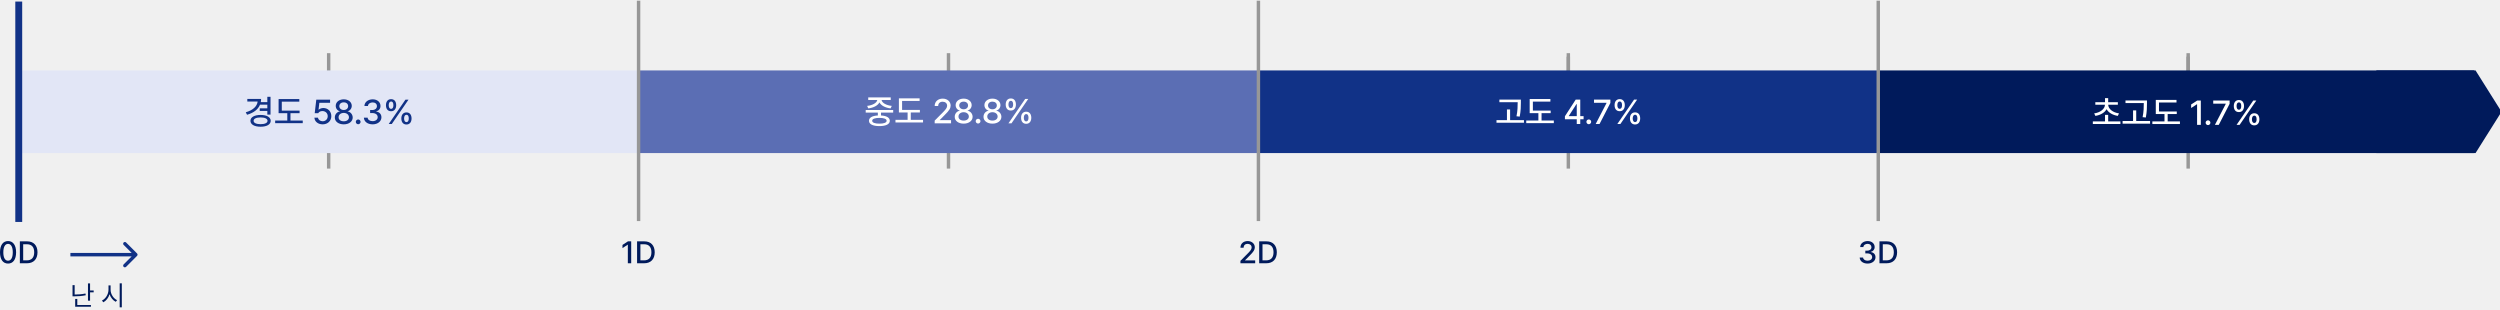
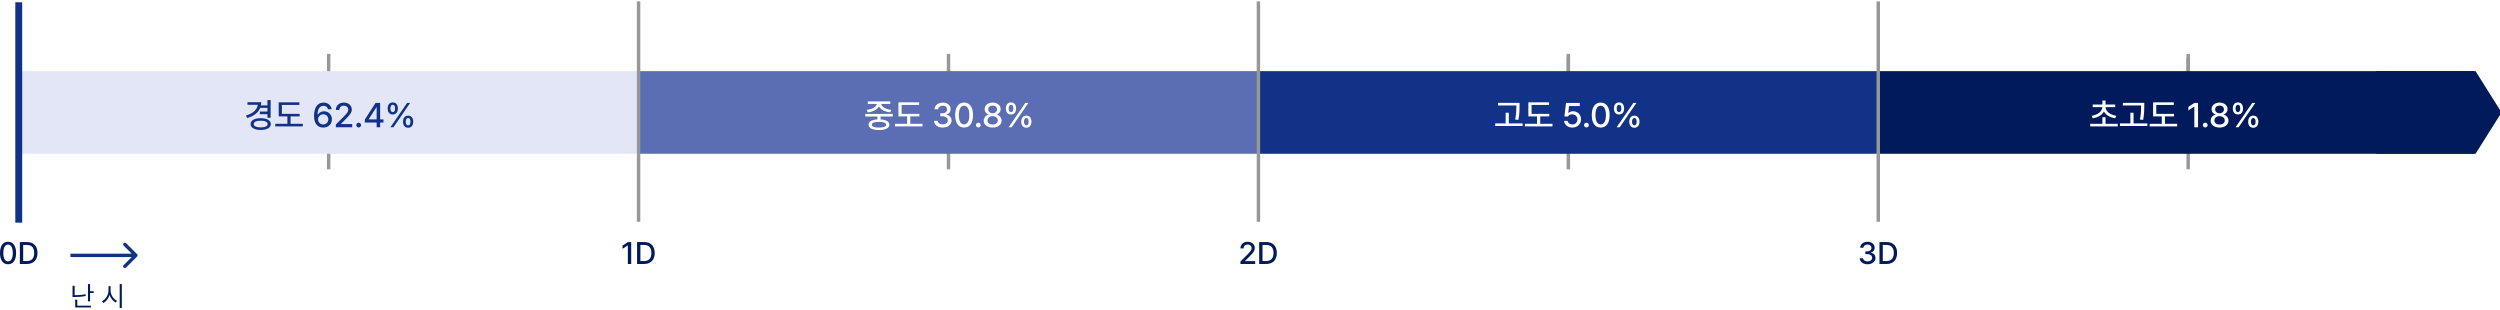
- <svg xmlns="http://www.w3.org/2000/svg" width="727px" height="90px" viewBox="0 0 727 90" version="1.1">
-   <g id="astigmatism" stroke="none" stroke-width="1" fill="none" fill-rule="evenodd">
-     <g id="Group" transform="translate(0, -0)">
-       <g id="AGE_60_69" transform="translate(0, 0.201449)">
-         <path d="M21.709,82.708 L21.091,82.708 L21.091,85.971 L21.646,85.971 C22.699,85.971 23.755,85.904 24.932,85.658 L24.862,85.149 C23.727,85.384 22.703,85.447 21.709,85.447 L21.709,82.708 Z M21.865,89.006 L26.442,89.006 L26.442,88.49 L22.476,88.49 L22.476,86.737 L21.865,86.737 L21.865,89.006 Z M25.582,87.23 L26.192,87.23 L26.192,84.805 L27.24,84.805 L27.24,84.273 L26.192,84.273 L26.192,82.208 L25.582,82.208 L25.582,87.23 Z" id="Shape" fill="#001A5B" fill-rule="nonzero" />
-         <path d="M32.161,84.07 L32.161,82.802 L31.551,82.802 L31.551,84.07 C31.543,85.388 30.686,86.718 29.65,87.191 L30.041,87.707 C30.854,87.297 31.539,86.417 31.86,85.368 C32.192,86.358 32.877,87.183 33.671,87.567 L34.046,87.082 C33.021,86.616 32.157,85.341 32.161,84.07 Z M34.805,89.17 L35.423,89.17 L35.423,82.2 L34.805,82.2 L34.805,89.17 Z" id="Shape" fill="#001A5B" fill-rule="nonzero" />
-         <path d="M2.341,76.445 C3.815,76.445 4.678,75.257 4.682,73.171 C4.678,71.098 3.802,69.897 2.341,69.897 C0.876,69.897 -1.73433206e-14,71.098 -1.73433206e-14,73.171 C-1.73433206e-14,75.257 0.867,76.445 2.341,76.445 Z M0.968,73.171 C0.968,71.587 1.483,70.72 2.341,70.715 C3.195,70.72 3.714,71.587 3.714,73.171 C3.714,74.759 3.199,75.609 2.341,75.609 C1.479,75.609 0.964,74.759 0.968,73.171 Z" id="Shape" fill="#001A5B" fill-rule="nonzero" />
-         <path d="M7.842,76.357 C9.782,76.357 10.9,75.151 10.905,73.162 C10.9,71.177 9.782,69.985 7.903,69.985 L5.774,69.985 L5.774,76.357 L7.842,76.357 Z M6.742,75.512 L6.742,70.83 L7.842,70.83 C9.232,70.83 9.945,71.662 9.945,73.162 C9.945,74.667 9.232,75.508 7.789,75.512 L6.742,75.512 Z" id="Shape" fill="#001A5B" fill-rule="nonzero" />
-         <polygon id="Path" fill="#001A5B" fill-rule="nonzero" points="183.552 69.985 182.602 69.985 181.018 71.023 181.018 71.947 182.541 70.953 182.576 70.953 182.576 76.357 183.552 76.357" />
-         <path d="M187.328,76.357 C189.269,76.357 190.387,75.151 190.392,73.162 C190.387,71.177 189.269,69.985 187.39,69.985 L185.26,69.985 L185.26,76.357 L187.328,76.357 Z M186.228,75.512 L186.228,70.83 L187.328,70.83 C188.719,70.83 189.432,71.662 189.432,73.162 C189.432,74.667 188.719,75.508 187.275,75.512 L186.228,75.512 Z" id="Shape" fill="#001A5B" fill-rule="nonzero" />
-         <path d="M360.72,76.357 L365.007,76.357 L365.007,75.53 L362.067,75.53 L362.067,75.477 L363.36,74.165 C364.557,72.99 364.891,72.423 364.9,71.71 C364.891,70.676 364.042,69.897 362.815,69.897 C361.6,69.897 360.712,70.667 360.72,71.833 L361.635,71.833 C361.64,71.155 362.089,70.707 362.798,70.707 C363.466,70.707 363.976,71.107 363.976,71.736 C363.976,72.295 363.629,72.7 362.929,73.426 L360.72,75.653 L360.72,76.357 Z" id="Path" fill="#001A5B" fill-rule="nonzero" />
-         <path d="M368.236,76.357 C370.177,76.357 371.294,75.151 371.299,73.162 C371.294,71.177 370.177,69.985 368.298,69.985 L366.168,69.985 L366.168,76.357 L368.236,76.357 Z M367.137,75.512 L367.137,70.83 L368.236,70.83 C369.627,70.83 370.34,71.662 370.34,73.162 C370.34,74.667 369.627,75.508 368.183,75.512 L367.137,75.512 Z" id="Shape" fill="#001A5B" fill-rule="nonzero" />
-         <path d="M543.097,76.445 C544.418,76.445 545.4,75.666 545.395,74.605 C545.4,73.8 544.893,73.215 544.022,73.092 L544.022,73.048 C544.709,72.876 545.157,72.357 545.148,71.631 C545.157,70.689 544.369,69.897 543.115,69.897 C541.927,69.897 540.967,70.601 540.941,71.639 L541.875,71.639 C541.897,71.063 542.469,70.707 543.106,70.707 C543.779,70.707 544.215,71.103 544.215,71.684 C544.215,72.295 543.709,72.7 542.983,72.696 L542.437,72.696 L542.437,73.488 L542.983,73.488 C543.895,73.492 544.418,73.941 544.418,74.57 C544.418,75.191 543.859,75.609 543.088,75.609 C542.376,75.609 541.822,75.252 541.787,74.693 L540.8,74.693 C540.84,75.736 541.778,76.445 543.097,76.445 Z" id="Path" fill="#001A5B" fill-rule="nonzero" />
-         <path d="M548.616,76.357 C550.557,76.357 551.674,75.151 551.679,73.162 C551.674,71.177 550.557,69.985 548.678,69.985 L546.548,69.985 L546.548,76.357 L548.616,76.357 Z M547.515,75.512 L547.515,70.83 L548.616,70.83 C550.007,70.83 550.72,71.662 550.72,73.162 C550.72,74.667 550.007,75.508 548.563,75.512 L547.515,75.512 Z" id="Shape" fill="#001A5B" fill-rule="nonzero" />
-         <polygon id="Path" fill="#979797" points="95.076 48.826 95.076 15.263 96.077 15.263 96.077 48.826" />
-         <polygon id="Path" fill="#979797" points="275.323 48.826 275.323 15.263 276.325 15.263 276.325 48.826" />
-         <polygon id="Path" fill="#979797" points="455.571 48.826 455.571 15.263 456.572 15.263 456.572 48.826" />
-         <polygon id="Path" fill="#979797" points="635.819 48.826 635.819 15.263 636.82 15.263 636.82 48.826" />
-         <polygon id="Path" fill="#979797" points="456.572 37.303 456.572 16.274 455.571 16.274 455.571 37.303" />
-         <polygon id="Path" fill="#979797" points="636.82 37.303 636.82 16.274 635.819 16.274 635.819 37.303" />
-         <rect id="Rectangle" fill="#001A5B" fill-rule="nonzero" x="546.196" y="20.28" width="173.238" height="24.033" />
-         <path d="M616.615,35.103 L613.057,35.103 L613.057,33.196 L612.137,33.196 L612.137,35.103 L608.596,35.103 L608.596,35.866 L616.615,35.866 L616.615,35.103 Z M608.988,32.776 L609.34,33.499 C610.806,33.269 612.024,32.575 612.592,31.553 C613.164,32.575 614.386,33.269 615.853,33.499 L616.205,32.776 C614.405,32.511 613.11,31.494 613.066,30.262 L615.872,30.262 L615.872,29.509 L613.057,29.509 L613.057,28.336 L612.137,28.336 L612.137,29.509 L609.32,29.509 L609.32,30.262 L612.127,30.262 C612.083,31.494 610.787,32.511 608.988,32.776 Z" id="Shape" fill="#FFFFFF" fill-rule="nonzero" />
-         <path d="M624.341,29.02 L618.092,29.02 L618.092,29.773 L623.412,29.773 L623.412,29.881 C623.407,30.932 623.407,32.174 623.07,33.871 L624.009,33.969 C624.336,32.174 624.336,30.962 624.341,29.881 L624.341,29.02 Z M617.251,35.758 L625.241,35.758 L625.241,34.986 L621.212,34.986 L621.212,31.895 L620.293,31.895 L620.293,34.986 L617.251,34.986 L617.251,35.758 Z" id="Shape" fill="#FFFFFF" fill-rule="nonzero" />
-         <polygon id="Path" fill="#FFFFFF" fill-rule="nonzero" points="633.005 32.218 627.832 32.218 627.832 29.607 632.927 29.607 632.927 28.854 626.904 28.854 626.904 32.961 629.436 32.961 629.436 35.103 625.906 35.103 625.906 35.866 633.924 35.866 633.924 35.103 630.355 35.103 630.355 32.961 633.005 32.961" />
-         <polygon id="Path" fill="#FFFFFF" fill-rule="nonzero" points="639.998 29.03 638.941 29.03 637.181 30.184 637.181 31.211 638.873 30.106 638.912 30.106 638.912 36.11 639.998 36.11" />
-         <path d="M642.09,36.179 C642.467,36.174 642.779,35.866 642.784,35.484 C642.779,35.103 642.467,34.79 642.09,34.79 C641.709,34.79 641.391,35.103 641.396,35.484 C641.391,35.866 641.709,36.174 642.09,36.179 Z" id="Path" fill="#FFFFFF" fill-rule="nonzero" />
-         <polygon id="Path" fill="#FFFFFF" fill-rule="nonzero" points="644.095 36.11 645.22 36.11 648.368 29.989 648.368 29.03 643.606 29.03 643.606 29.949 647.254 29.949 647.254 30.008" />
-         <path d="M651.077,32.394 C652.03,32.404 652.559,31.69 652.564,30.634 C652.559,29.597 652.05,28.879 651.077,28.883 C650.134,28.879 649.581,29.597 649.591,30.634 C649.581,31.685 650.11,32.404 651.077,32.394 Z M650.393,36.11 L651.282,36.11 L656.143,29.03 L655.253,29.03 L650.393,36.11 Z M650.393,30.634 C650.398,30.003 650.622,29.578 651.077,29.568 C651.551,29.563 651.752,29.998 651.752,30.634 C651.752,31.284 651.536,31.705 651.077,31.71 C650.622,31.705 650.398,31.284 650.393,30.634 Z M654.06,34.497 C654.055,35.538 654.583,36.257 655.546,36.257 C656.499,36.257 657.028,35.543 657.033,34.497 C657.028,33.45 656.514,32.731 655.546,32.736 C654.603,32.731 654.055,33.45 654.06,34.497 Z M654.862,34.497 C654.866,33.856 655.096,33.431 655.546,33.421 C656.021,33.421 656.221,33.851 656.221,34.497 C656.221,35.137 656.006,35.563 655.546,35.563 C655.091,35.563 654.866,35.137 654.862,34.497 Z" id="Shape" fill="#FFFFFF" fill-rule="nonzero" />
-         <rect id="Rectangle" fill="#113287" fill-rule="nonzero" x="365.948" y="20.28" width="180.248" height="24.033" />
-         <path d="M442.269,28.761 L436.02,28.761 L436.02,29.514 L441.34,29.514 L441.34,29.622 C441.335,30.673 441.335,31.915 440.997,33.612 L441.936,33.709 C442.264,31.915 442.264,30.702 442.269,29.622 L442.269,28.761 Z M435.179,35.499 L443.168,35.499 L443.168,34.726 L439.139,34.726 L439.139,31.636 L438.22,31.636 L438.22,34.726 L435.179,34.726 L435.179,35.499 Z" id="Shape" fill="#FFFFFF" fill-rule="nonzero" />
-         <polygon id="Path" fill="#FFFFFF" fill-rule="nonzero" points="450.933 31.959 445.76 31.959 445.76 29.348 450.855 29.348 450.855 28.595 444.83 28.595 444.83 32.702 447.364 32.702 447.364 34.844 443.833 34.844 443.833 35.607 451.852 35.607 451.852 34.844 448.283 34.844 448.283 32.702 450.933 32.702" />
-         <path d="M455.079,34.472 L458.521,34.472 L458.521,35.851 L459.539,35.851 L459.539,34.472 L460.507,34.472 L460.507,33.563 L459.539,33.563 L459.539,28.771 L458.209,28.771 L455.079,33.602 L455.079,34.472 Z M456.214,33.563 L456.214,33.504 L458.443,30.052 L458.521,30.052 L458.521,33.563 L456.214,33.563 Z" id="Shape" fill="#FFFFFF" fill-rule="nonzero" />
-         <path d="M462.022,35.919 C462.398,35.915 462.712,35.607 462.717,35.225 C462.712,34.844 462.398,34.531 462.022,34.531 C461.641,34.531 461.323,34.844 461.328,35.225 C461.323,35.607 461.641,35.915 462.022,35.919 Z" id="Path" fill="#FFFFFF" fill-rule="nonzero" />
-         <polygon id="Path" fill="#FFFFFF" fill-rule="nonzero" points="464.027 35.851 465.151 35.851 468.301 29.729 468.301 28.771 463.538 28.771 463.538 29.69 467.186 29.69 467.186 29.749" />
-         <path d="M471.009,32.135 C471.963,32.145 472.49,31.431 472.495,30.375 C472.49,29.338 471.983,28.619 471.009,28.624 C470.066,28.619 469.513,29.338 469.523,30.375 C469.513,31.426 470.041,32.145 471.009,32.135 Z M470.324,35.851 L471.215,35.851 L476.075,28.771 L475.185,28.771 L470.324,35.851 Z M470.324,30.375 C470.329,29.744 470.555,29.319 471.009,29.309 C471.484,29.304 471.684,29.739 471.684,30.375 C471.684,31.025 471.469,31.446 471.009,31.45 C470.555,31.446 470.329,31.025 470.324,30.375 Z M473.992,34.237 C473.987,35.279 474.515,35.998 475.478,35.998 C476.432,35.998 476.959,35.284 476.964,34.237 C476.959,33.191 476.447,32.472 475.478,32.477 C474.535,32.472 473.987,33.191 473.992,34.237 Z M474.794,34.237 C474.799,33.597 475.029,33.172 475.478,33.162 C475.953,33.162 476.153,33.592 476.153,34.237 C476.153,34.878 475.938,35.303 475.478,35.303 C475.024,35.303 474.799,34.878 474.794,34.237 Z" id="Shape" fill="#FFFFFF" fill-rule="nonzero" />
-         <rect id="Rectangle" fill="#5B6EB4" fill-rule="nonzero" x="185.7" y="20.28" width="180.248" height="24.033" />
-         <path d="M259.738,31.783 L251.748,31.783 L251.748,32.536 L255.278,32.536 L255.278,33.377 C253.65,33.46 252.696,34.003 252.696,34.922 C252.696,35.915 253.831,36.472 255.737,36.467 C257.62,36.472 258.755,35.915 258.76,34.922 C258.755,34.003 257.801,33.465 256.197,33.377 L256.197,32.536 L259.738,32.536 L259.738,31.783 Z M252.168,30.59 L252.491,31.323 C254.012,31.147 255.259,30.507 255.742,29.578 C256.217,30.507 257.474,31.147 258.994,31.323 L259.326,30.59 C257.723,30.429 256.49,29.72 256.363,28.869 L259.024,28.869 L259.024,28.126 L252.481,28.126 L252.481,28.869 L255.112,28.869 C254.984,29.715 253.743,30.429 252.168,30.59 Z M253.635,34.922 C253.63,34.379 254.399,34.086 255.737,34.081 C257.058,34.086 257.83,34.379 257.83,34.922 C257.83,35.455 257.058,35.763 255.737,35.753 C254.399,35.763 253.63,35.455 253.635,34.922 Z" id="Shape" fill="#FFFFFF" fill-rule="nonzero" />
-         <polygon id="Path" fill="#FFFFFF" fill-rule="nonzero" points="267.502 31.763 262.328 31.763 262.328 29.152 267.423 29.152 267.423 28.399 261.4 28.399 261.4 32.507 263.933 32.507 263.933 34.648 260.403 34.648 260.403 35.411 268.421 35.411 268.421 34.648 264.852 34.648 264.852 32.507 267.502 32.507" />
-         <path d="M271.804,35.655 L276.567,35.655 L276.567,34.736 L273.301,34.736 L273.301,34.678 L274.738,33.22 C276.068,31.915 276.44,31.284 276.45,30.492 C276.44,29.343 275.497,28.478 274.133,28.478 C272.783,28.478 271.795,29.333 271.804,30.629 L272.822,30.629 C272.827,29.876 273.326,29.377 274.113,29.377 C274.856,29.377 275.423,29.822 275.423,30.521 C275.423,31.142 275.037,31.592 274.26,32.399 L271.804,34.873 L271.804,35.655 Z" id="Path" fill="#FFFFFF" fill-rule="nonzero" />
-         <path d="M280.234,35.753 C281.75,35.753 282.831,34.922 282.836,33.768 C282.831,32.859 282.176,32.115 281.35,31.988 L281.35,31.949 C282.063,31.783 282.557,31.137 282.562,30.365 C282.557,29.275 281.569,28.478 280.234,28.478 C278.88,28.478 277.897,29.275 277.897,30.365 C277.897,31.137 278.382,31.783 279.11,31.949 L279.11,31.988 C278.273,32.115 277.623,32.859 277.633,33.768 C277.623,34.922 278.694,35.753 280.234,35.753 Z M278.728,33.69 C278.714,32.961 279.354,32.428 280.234,32.428 C281.104,32.428 281.74,32.961 281.74,33.69 C281.74,34.384 281.153,34.863 280.234,34.863 C279.301,34.863 278.714,34.384 278.728,33.69 Z M278.943,30.463 C278.948,29.803 279.457,29.353 280.234,29.358 C280.992,29.353 281.511,29.803 281.506,30.463 C281.511,31.128 280.973,31.583 280.234,31.578 C279.476,31.583 278.948,31.123 278.943,30.463 Z" id="Shape" fill="#FFFFFF" fill-rule="nonzero" />
-         <path d="M284.43,35.724 C284.806,35.719 285.119,35.411 285.124,35.03 C285.119,34.648 284.806,34.335 284.43,34.335 C284.048,34.335 283.731,34.648 283.735,35.03 C283.731,35.411 284.048,35.719 284.43,35.724 Z" id="Path" fill="#FFFFFF" fill-rule="nonzero" />
-         <path d="M288.606,35.753 C290.121,35.753 291.201,34.922 291.206,33.768 C291.201,32.859 290.546,32.115 289.72,31.988 L289.72,31.949 C290.434,31.783 290.928,31.137 290.933,30.365 C290.928,29.275 289.94,28.478 288.606,28.478 C287.251,28.478 286.268,29.275 286.268,30.365 C286.268,31.137 286.752,31.783 287.481,31.949 L287.481,31.988 C286.645,32.115 285.994,32.859 286.004,33.768 C285.994,34.922 287.065,35.753 288.606,35.753 Z M287.099,33.69 C287.084,32.961 287.725,32.428 288.606,32.428 C289.476,32.428 290.112,32.961 290.112,33.69 C290.112,34.384 289.525,34.863 288.606,34.863 C287.671,34.863 287.084,34.384 287.099,33.69 Z M287.315,30.463 C287.319,29.803 287.827,29.353 288.606,29.358 C289.364,29.353 289.881,29.803 289.876,30.463 C289.881,31.128 289.344,31.583 288.606,31.578 C287.848,31.583 287.319,31.123 287.315,30.463 Z" id="Shape" fill="#FFFFFF" fill-rule="nonzero" />
-         <path d="M293.945,31.939 C294.898,31.949 295.426,31.235 295.431,30.179 C295.426,29.143 294.917,28.424 293.945,28.429 C293.001,28.424 292.449,29.143 292.458,30.179 C292.449,31.23 292.977,31.949 293.945,31.939 Z M293.26,35.655 L294.15,35.655 L299.01,28.575 L298.121,28.575 L293.26,35.655 Z M293.26,30.179 C293.265,29.548 293.49,29.123 293.945,29.113 C294.419,29.108 294.62,29.544 294.62,30.179 C294.62,30.829 294.405,31.25 293.945,31.255 C293.49,31.25 293.265,30.829 293.26,30.179 Z M296.927,34.042 C296.922,35.083 297.451,35.802 298.414,35.802 C299.367,35.802 299.895,35.088 299.9,34.042 C299.895,32.996 299.381,32.277 298.414,32.282 C297.47,32.277 296.922,32.996 296.927,34.042 Z M297.729,34.042 C297.734,33.401 297.963,32.976 298.414,32.966 C298.888,32.966 299.088,33.397 299.088,34.042 C299.088,34.682 298.874,35.108 298.414,35.108 C297.958,35.108 297.734,34.682 297.729,34.042 Z" id="Shape" fill="#FFFFFF" fill-rule="nonzero" />
-         <rect id="Rectangle" fill="#E2E6F6" fill-rule="nonzero" x="5.452" y="20.28" width="180.248" height="24.033" />
-         <path d="M78.668,27.94 L77.739,27.94 L77.739,29.495 L75.837,29.495 C75.896,29.201 75.93,28.888 75.93,28.566 L71.921,28.566 L71.921,29.328 L74.923,29.328 C74.757,30.741 73.544,31.856 71.471,32.448 L71.842,33.172 C73.74,32.629 75.055,31.636 75.622,30.228 L77.739,30.228 L77.739,31.294 L75.529,31.294 L75.529,32.057 L77.739,32.057 L77.739,33.123 L78.668,33.123 L78.668,27.94 Z M72.83,34.932 C72.83,35.998 73.984,36.653 75.783,36.653 C77.558,36.653 78.722,35.998 78.727,34.932 C78.722,33.871 77.558,33.225 75.783,33.22 C73.984,33.225 72.83,33.871 72.83,34.932 Z M73.749,34.932 C73.749,34.306 74.532,33.949 75.783,33.954 C77.011,33.949 77.793,34.306 77.798,34.932 C77.793,35.548 77.011,35.905 75.783,35.91 C74.532,35.905 73.749,35.548 73.749,34.932 Z" id="Shape" fill="#113287" fill-rule="nonzero" />
-         <polygon id="Path" fill="#113287" fill-rule="nonzero" points="87.117 31.969 81.944 31.969 81.944 29.358 87.039 29.358 87.039 28.605 81.015 28.605 81.015 32.712 83.548 32.712 83.548 34.854 80.018 34.854 80.018 35.616 88.037 35.616 88.037 34.854 84.467 34.854 84.467 32.712 87.117 32.712" />
-         <path d="M93.826,35.959 C95.302,35.959 96.349,34.956 96.349,33.563 C96.349,32.199 95.366,31.211 94.031,31.206 C93.493,31.211 92.995,31.402 92.701,31.685 L92.633,31.685 L92.867,29.7 L95.987,29.7 L95.987,28.781 L91.977,28.781 L91.518,32.722 L92.535,32.722 C92.774,32.287 93.21,32.096 93.777,32.096 C94.667,32.106 95.302,32.731 95.302,33.592 C95.302,34.433 94.686,35.054 93.826,35.059 C93.112,35.054 92.535,34.614 92.476,34.013 L91.43,34.013 C91.479,35.142 92.486,35.959 93.826,35.959 Z" id="Path" fill="#113287" fill-rule="nonzero" />
-         <path d="M99.967,35.959 C101.482,35.959 102.564,35.127 102.568,33.973 C102.564,33.064 101.908,32.321 101.082,32.194 L101.082,32.155 C101.796,31.988 102.289,31.343 102.294,30.57 C102.289,29.48 101.302,28.683 99.967,28.683 C98.613,28.683 97.63,29.48 97.63,30.57 C97.63,31.343 98.114,31.988 98.842,32.155 L98.842,32.194 C98.006,32.321 97.356,33.064 97.366,33.973 C97.356,35.127 98.427,35.959 99.967,35.959 Z M98.461,33.895 C98.446,33.167 99.087,32.634 99.967,32.634 C100.837,32.634 101.473,33.167 101.473,33.895 C101.473,34.59 100.887,35.069 99.967,35.069 C99.033,35.069 98.446,34.59 98.461,33.895 Z M98.676,30.668 C98.681,30.008 99.19,29.558 99.967,29.563 C100.725,29.558 101.243,30.008 101.238,30.668 C101.243,31.333 100.705,31.788 99.967,31.783 C99.209,31.788 98.681,31.328 98.676,30.668 Z" id="Shape" fill="#113287" fill-rule="nonzero" />
-         <path d="M104.162,35.929 C104.539,35.924 104.852,35.616 104.857,35.235 C104.852,34.854 104.539,34.541 104.162,34.541 C103.78,34.541 103.463,34.854 103.468,35.235 C103.463,35.616 103.78,35.924 104.162,35.929 Z" id="Path" fill="#113287" fill-rule="nonzero" />
-         <path d="M108.367,35.959 C109.834,35.959 110.924,35.093 110.919,33.915 C110.924,33.02 110.363,32.37 109.394,32.233 L109.394,32.184 C110.157,31.993 110.656,31.416 110.646,30.609 C110.656,29.563 109.781,28.683 108.387,28.683 C107.067,28.683 106.001,29.465 105.972,30.619 L107.008,30.619 C107.032,29.979 107.668,29.583 108.377,29.583 C109.125,29.583 109.61,30.023 109.61,30.668 C109.61,31.348 109.047,31.798 108.24,31.793 L107.634,31.793 L107.634,32.673 L108.24,32.673 C109.252,32.678 109.834,33.177 109.834,33.876 C109.834,34.565 109.213,35.03 108.358,35.03 C107.566,35.03 106.949,34.634 106.91,34.013 L105.815,34.013 C105.859,35.171 106.901,35.959 108.367,35.959 Z" id="Path" fill="#113287" fill-rule="nonzero" />
-         <path d="M113.726,32.145 C114.679,32.155 115.207,31.441 115.212,30.385 C115.207,29.348 114.699,28.629 113.726,28.634 C112.783,28.629 112.23,29.348 112.24,30.385 C112.23,31.436 112.758,32.155 113.726,32.145 Z M113.041,35.861 L113.931,35.861 L118.792,28.781 L117.902,28.781 L113.041,35.861 Z M113.041,30.385 C113.046,29.754 113.272,29.328 113.726,29.319 C114.201,29.314 114.401,29.749 114.401,30.385 C114.401,31.035 114.186,31.455 113.726,31.46 C113.272,31.455 113.046,31.035 113.041,30.385 Z M116.709,34.247 C116.704,35.289 117.232,36.007 118.195,36.007 C119.149,36.007 119.676,35.294 119.681,34.247 C119.676,33.201 119.164,32.482 118.195,32.487 C117.252,32.482 116.704,33.201 116.709,34.247 Z M117.51,34.247 C117.515,33.607 117.746,33.181 118.195,33.172 C118.67,33.172 118.87,33.602 118.87,34.247 C118.87,34.888 118.655,35.313 118.195,35.313 C117.741,35.313 117.515,34.888 117.51,34.247 Z" id="Shape" fill="#113287" fill-rule="nonzero" />
-         <polygon id="Path" fill="#113287" points="4.451 64.34 4.451 0.252 6.454 0.252 6.454 64.34" />
-         <polygon id="Path" fill="#979797" points="185.199 64.088 185.199 0 186.201 0 186.201 64.088" />
-         <polygon id="Path" fill="#979797" points="365.447 64.088 365.447 0 366.449 0 366.449 64.088" />
-         <polygon id="Path" fill="#979797" points="545.695 64.088 545.695 0 546.696 0 546.696 64.088" />
-         <path d="M36.667,70.313 L39.853,73.499 C40.049,73.695 40.049,74.012 39.853,74.207 L36.667,77.394 C36.471,77.589 36.154,77.589 35.959,77.394 C35.763,77.198 35.763,76.881 35.959,76.686 L38.29,74.354 L20.473,74.354 L20.473,73.353 L38.29,73.353 L35.959,71.021 C35.763,70.825 35.763,70.508 35.959,70.313 C36.154,70.117 36.471,70.117 36.667,70.313 Z" id="Path" fill="#113287" />
-         <polygon id="Path" fill="#001A5B" fill-rule="nonzero" points="719.889 20.28 691.042 20.28 691.042 44.313 719.889 44.313 727.445 32.296" />
-       </g>
-     </g>
+ <svg xmlns="http://www.w3.org/2000/svg" width="727" height="90" viewBox="0 0 727 90" fill="none">
+   <rect width="727" height="90" fill="#727272" />
+   <path d="M-1401 -1397C-1401 -1398.1 -1400.1 -1399 -1399 -1399H1914C1915.1 -1399 1916 -1398.1 1916 -1397V573C1916 574.105 1915.1 575 1914 575H-1399C-1400.1 575 -1401 574.105 -1401 573V-1397Z" fill="white" />
+   <g clip-path="url(#clip0_1814_2379)">
+     <path d="M21.709 83.114H21.091V86.376H21.646C22.699 86.376 23.755 86.31 24.932 86.064L24.862 85.555C23.727 85.79 22.703 85.852 21.709 85.852V83.114ZM21.866 89.412H26.442V88.896H22.476V87.143H21.866V89.412ZM25.582 87.636H26.192V85.211H27.24V84.679H26.192V82.614H25.582V87.636Z" fill="#001A5B" />
+     <path d="M32.161 84.475V83.208H31.551V84.475C31.543 85.794 30.686 87.124 29.65 87.597L30.041 88.113C30.854 87.703 31.539 86.823 31.86 85.774C32.192 86.764 32.877 87.589 33.671 87.972L34.046 87.487C33.021 87.022 32.157 85.747 32.161 84.475ZM34.805 89.576H35.423V82.606H34.805V89.576Z" fill="#001A5B" />
+     <path d="M2.341 76.851C3.815 76.851 4.678 75.663 4.682 73.577C4.678 71.504 3.802 70.303 2.341 70.303C0.876 70.303 0 71.504 0 73.577C0 75.663 0.867 76.851 2.341 76.851ZM0.968 73.577C0.968 71.993 1.483 71.126 2.341 71.121C3.195 71.126 3.714 71.993 3.714 73.577C3.714 75.165 3.199 76.015 2.341 76.015C1.479 76.015 0.964 75.165 0.968 73.577Z" fill="#001A5B" />
+     <path d="M7.842 76.763C9.782 76.763 10.9 75.557 10.905 73.568C10.9 71.583 9.782 70.391 7.903 70.391H5.774V76.763H7.842ZM6.742 75.918V71.236H7.842C9.232 71.236 9.945 72.067 9.945 73.568C9.945 75.073 9.232 75.914 7.789 75.918H6.742Z" fill="#001A5B" />
+     <path d="M183.552 70.391H182.602L181.018 71.429V72.353L182.541 71.359H182.576V76.763H183.552V70.391Z" fill="#001A5B" />
+     <path d="M187.328 76.763C189.269 76.763 190.387 75.557 190.392 73.568C190.387 71.583 189.269 70.391 187.39 70.391H185.26V76.763H187.328ZM186.228 75.918V71.236H187.328C188.719 71.236 189.432 72.067 189.432 73.568C189.432 75.073 188.719 75.914 187.275 75.918H186.228Z" fill="#001A5B" />
+     <path d="M360.72 76.763H365.007V75.936H362.067V75.883L363.36 74.571C364.557 73.396 364.891 72.829 364.9 72.116C364.891 71.082 364.042 70.303 362.815 70.303C361.6 70.303 360.712 71.073 360.72 72.239H361.635C361.64 71.561 362.089 71.112 362.798 71.112C363.466 71.112 363.976 71.513 363.976 72.142C363.976 72.701 363.629 73.106 362.929 73.832L360.72 76.059V76.763Z" fill="#001A5B" />
+     <path d="M368.236 76.763C370.177 76.763 371.294 75.557 371.299 73.568C371.294 71.583 370.177 70.391 368.298 70.391H366.168V76.763H368.236ZM367.137 75.918V71.236H368.236C369.627 71.236 370.34 72.067 370.34 73.568C370.34 75.073 369.627 75.914 368.183 75.918H367.137Z" fill="#001A5B" />
+     <path d="M543.097 76.851C544.418 76.851 545.4 76.072 545.395 75.011C545.4 74.206 544.893 73.621 544.022 73.498V73.454C544.709 73.282 545.157 72.763 545.148 72.037C545.157 71.095 544.369 70.303 543.115 70.303C541.927 70.303 540.968 71.007 540.942 72.045H541.875C541.897 71.469 542.469 71.112 543.107 71.112C543.779 71.112 544.215 71.508 544.215 72.089C544.215 72.701 543.709 73.106 542.983 73.102H542.438V73.894H542.983C543.895 73.898 544.418 74.347 544.418 74.976C544.418 75.597 543.859 76.015 543.088 76.015C542.376 76.015 541.822 75.658 541.787 75.099H540.8C540.84 76.142 541.778 76.851 543.097 76.851Z" fill="#001A5B" />
+     <path d="M548.616 76.763C550.557 76.763 551.674 75.557 551.679 73.568C551.674 71.583 550.557 70.391 548.678 70.391H546.548V76.763H548.616ZM547.515 75.918V71.236H548.616C550.007 71.236 550.72 72.067 550.72 73.568C550.72 75.073 550.007 75.914 548.563 75.918H547.515Z" fill="#001A5B" />
+     <path fill-rule="evenodd" clip-rule="evenodd" d="M95.076 49.232V15.669H96.077V49.232H95.076Z" fill="#979797" />
+     <path fill-rule="evenodd" clip-rule="evenodd" d="M275.323 49.232V15.669H276.325V49.232H275.323Z" fill="#979797" />
+     <path fill-rule="evenodd" clip-rule="evenodd" d="M455.571 49.232V15.669H456.572V49.232H455.571Z" fill="#979797" />
+     <path fill-rule="evenodd" clip-rule="evenodd" d="M635.819 49.232V15.669H636.82V49.232H635.819Z" fill="#979797" />
+     <path fill-rule="evenodd" clip-rule="evenodd" d="M456.572 37.709V16.68H455.571V37.709H456.572Z" fill="#979797" />
+     <path fill-rule="evenodd" clip-rule="evenodd" d="M636.82 37.709V16.68H635.819V37.709H636.82Z" fill="#979797" />
+     <path d="M719.434 20.686H546.196V44.719H719.434V20.686Z" fill="#001A5B" />
+     <path d="M546.196 20.686H365.948V44.719H546.196V20.686Z" fill="#113287" />
+     <path d="M365.948 20.686H185.7V44.719H365.948V20.686Z" fill="#5B6EB4" />
+     <path d="M185.7 20.686H5.452V44.719H185.7V20.686Z" fill="#E2E6F6" />
+     <path fill-rule="evenodd" clip-rule="evenodd" d="M4.451 64.746V0.658H6.454V64.746H4.451Z" fill="#113287" />
+     <path fill-rule="evenodd" clip-rule="evenodd" d="M185.199 64.494V0.406H186.201V64.494H185.199Z" fill="#979797" />
+     <path fill-rule="evenodd" clip-rule="evenodd" d="M365.447 64.494V0.406H366.449V64.494H365.447Z" fill="#979797" />
+     <path fill-rule="evenodd" clip-rule="evenodd" d="M545.695 64.494V0.406H546.696V64.494H545.695Z" fill="#979797" />
+     <path fill-rule="evenodd" clip-rule="evenodd" d="M36.667 70.719L39.853 73.906C40.049 74.101 40.049 74.418 39.853 74.614L36.667 77.8C36.471 77.995 36.154 77.995 35.959 77.8C35.763 77.604 35.763 77.287 35.959 77.092L38.29 74.76H20.473V73.759H38.29L35.959 71.427C35.763 71.232 35.763 70.915 35.959 70.719C36.154 70.524 36.471 70.524 36.667 70.719Z" fill="#113287" />
+     <path d="M719.889 20.686H691.042V44.719H719.889L727.445 32.702L719.889 20.686Z" fill="#001A5B" />
+     <path d="M615.845 35.994V36.756H607.837V35.994H611.372V34.09H612.29V35.994H615.845ZM608.228 33.67C610.024 33.406 611.318 32.391 611.362 31.16H608.56V30.408H611.372V29.236H612.29V30.408H615.103V31.16H612.3C612.344 32.391 613.638 33.406 615.435 33.67L615.083 34.393C613.618 34.163 612.397 33.47 611.826 32.449C611.26 33.47 610.044 34.163 608.579 34.393L608.228 33.67ZM623.56 29.92V30.779C623.555 31.858 623.555 33.069 623.228 34.861L622.29 34.764C622.627 33.069 622.627 31.829 622.632 30.779V30.672H617.319V29.92H623.56ZM616.479 36.648V35.877H619.517V32.791H620.435V35.877H624.458V36.648H616.479ZM632.212 33.113V33.855H629.565V35.994H633.13V36.756H625.122V35.994H628.647V33.855H626.118V29.754H632.134V30.506H627.046V33.113H632.212ZM639.194 29.93V37H638.11V31.004H638.071L636.382 32.107V31.082L638.14 29.93H639.194ZM641.284 37.068C640.903 37.063 640.586 36.756 640.591 36.375C640.586 35.994 640.903 35.682 641.284 35.682C641.66 35.682 641.973 35.994 641.978 36.375C641.973 36.756 641.66 37.063 641.284 37.068ZM645.454 37.098C643.916 37.098 642.847 36.268 642.856 35.115C642.847 34.207 643.496 33.465 644.331 33.338V33.299C643.604 33.133 643.12 32.488 643.12 31.717C643.12 30.628 644.102 29.832 645.454 29.832C646.787 29.832 647.773 30.628 647.778 31.717C647.773 32.488 647.28 33.133 646.567 33.299V33.338C647.393 33.465 648.047 34.207 648.052 35.115C648.047 36.268 646.968 37.098 645.454 37.098ZM643.95 35.037C643.936 35.73 644.521 36.209 645.454 36.209C646.372 36.209 646.958 35.73 646.958 35.037C646.958 34.31 646.323 33.777 645.454 33.777C644.575 33.777 643.936 34.31 643.95 35.037ZM644.165 31.814C644.17 32.474 644.697 32.933 645.454 32.928C646.191 32.933 646.729 32.478 646.724 31.814C646.729 31.155 646.211 30.706 645.454 30.711C644.678 30.706 644.17 31.155 644.165 31.814ZM650.786 33.289C649.819 33.299 649.292 32.581 649.302 31.531C649.292 30.496 649.844 29.778 650.786 29.783C651.758 29.778 652.266 30.496 652.271 31.531C652.266 32.586 651.738 33.299 650.786 33.289ZM650.103 37L654.956 29.93H655.845L650.991 37H650.103ZM650.103 31.531C650.107 32.181 650.332 32.601 650.786 32.605C651.245 32.601 651.46 32.181 651.46 31.531C651.46 30.896 651.26 30.462 650.786 30.467C650.332 30.477 650.107 30.901 650.103 31.531ZM653.765 35.389C653.76 34.344 654.307 33.626 655.249 33.631C656.216 33.626 656.729 34.344 656.733 35.389C656.729 36.434 656.201 37.147 655.249 37.147C654.287 37.147 653.76 36.429 653.765 35.389ZM654.565 35.389C654.57 36.028 654.795 36.453 655.249 36.453C655.708 36.453 655.923 36.028 655.923 35.389C655.923 34.744 655.723 34.315 655.249 34.315C654.8 34.324 654.57 34.749 654.565 35.389Z" fill="white" />
+     <path d="M441.889 29.92V30.779C441.884 31.858 441.884 33.069 441.557 34.861L440.619 34.764C440.956 33.069 440.956 31.829 440.961 30.779V30.672H435.648V29.92H441.889ZM434.809 36.648V35.877H437.846V32.791H438.764V35.877H442.787V36.648H434.809ZM450.541 33.113V33.855H447.895V35.994H451.459V36.756H443.451V35.994H446.977V33.855H444.447V29.754H450.463V30.506H445.375V33.113H450.541ZM457.24 37.098C455.902 37.098 454.896 36.282 454.848 35.154H455.893C455.951 35.755 456.527 36.194 457.24 36.199C458.1 36.194 458.715 35.574 458.715 34.734C458.715 33.875 458.08 33.25 457.191 33.24C456.625 33.24 456.19 33.431 455.951 33.865H454.936L455.395 29.93H459.398V30.848H456.283L456.049 32.83H456.117C456.41 32.547 456.908 32.356 457.445 32.352C458.778 32.356 459.76 33.343 459.76 34.705C459.76 36.097 458.715 37.098 457.24 37.098ZM461.342 37.068C460.961 37.063 460.644 36.756 460.648 36.375C460.644 35.994 460.961 35.682 461.342 35.682C461.718 35.682 462.03 35.994 462.035 36.375C462.03 36.756 461.718 37.063 461.342 37.068ZM465.482 37.098C463.847 37.098 462.885 35.779 462.885 33.465C462.885 31.165 463.856 29.832 465.482 29.832C467.104 29.832 468.075 31.165 468.08 33.465C468.075 35.779 467.118 37.098 465.482 37.098ZM463.959 33.465C463.954 35.227 464.525 36.17 465.482 36.17C466.435 36.17 467.006 35.227 467.006 33.465C467.006 31.707 466.43 30.745 465.482 30.74C464.53 30.745 463.959 31.707 463.959 33.465ZM470.814 33.289C469.848 33.299 469.32 32.581 469.33 31.531C469.32 30.496 469.872 29.778 470.814 29.783C471.786 29.778 472.294 30.496 472.299 31.531C472.294 32.586 471.767 33.299 470.814 33.289ZM470.131 37L474.984 29.93H475.873L471.02 37H470.131ZM470.131 31.531C470.136 32.181 470.36 32.601 470.814 32.605C471.273 32.601 471.488 32.181 471.488 31.531C471.488 30.896 471.288 30.462 470.814 30.467C470.36 30.477 470.136 30.901 470.131 31.531ZM473.793 35.389C473.788 34.344 474.335 33.626 475.277 33.631C476.244 33.626 476.757 34.344 476.762 35.389C476.757 36.434 476.229 37.147 475.277 37.147C474.315 37.147 473.788 36.429 473.793 35.389ZM474.594 35.389C474.599 36.028 474.823 36.453 475.277 36.453C475.736 36.453 475.951 36.028 475.951 35.389C475.951 34.744 475.751 34.315 475.277 34.315C474.828 34.324 474.599 34.749 474.594 35.389Z" fill="white" />
+     <path d="M259.604 33.133V33.885H256.068V34.725C257.67 34.812 258.622 35.35 258.627 36.268C258.622 37.259 257.489 37.815 255.609 37.81C253.705 37.815 252.572 37.259 252.572 36.268C252.572 35.35 253.524 34.808 255.15 34.725V33.885H251.625V33.133H259.604ZM252.045 31.941C253.617 31.78 254.857 31.067 254.984 30.223H252.357V29.48H258.891V30.223H256.234C256.361 31.072 257.592 31.78 259.193 31.941L258.861 32.674C257.343 32.498 256.088 31.858 255.614 30.931C255.131 31.858 253.886 32.498 252.367 32.674L252.045 31.941ZM253.51 36.268C253.505 36.8 254.271 37.107 255.609 37.098C256.928 37.107 257.699 36.8 257.699 36.268C257.699 35.726 256.928 35.433 255.609 35.428C254.271 35.433 253.505 35.726 253.51 36.268ZM267.357 33.113V33.855H264.711V35.994H268.275V36.756H260.268V35.994H263.793V33.855H261.264V29.754H267.279V30.506H262.191V33.113H267.357ZM274.164 37.098C272.699 37.098 271.659 36.312 271.615 35.154H272.709C272.748 35.774 273.363 36.17 274.154 36.17C275.009 36.17 275.629 35.706 275.629 35.018C275.629 34.319 275.048 33.821 274.037 33.816H273.432V32.938H274.037C274.843 32.942 275.404 32.493 275.404 31.814C275.404 31.17 274.921 30.73 274.174 30.73C273.466 30.73 272.831 31.126 272.807 31.766H271.771C271.801 30.613 272.865 29.832 274.184 29.832C275.575 29.832 276.449 30.711 276.439 31.756C276.449 32.562 275.951 33.138 275.189 33.328V33.377C276.156 33.514 276.718 34.163 276.713 35.057C276.718 36.233 275.629 37.098 274.164 37.098ZM280.355 37.098C278.72 37.098 277.758 35.779 277.758 33.465C277.758 31.165 278.729 29.832 280.355 29.832C281.977 29.832 282.948 31.165 282.953 33.465C282.948 35.779 281.991 37.098 280.355 37.098ZM278.832 33.465C278.827 35.227 279.398 36.17 280.355 36.17C281.308 36.17 281.879 35.227 281.879 33.465C281.879 31.707 281.303 30.745 280.355 30.74C279.403 30.745 278.832 31.707 278.832 33.465ZM284.496 37.068C284.115 37.063 283.798 36.756 283.803 36.375C283.798 35.994 284.115 35.682 284.496 35.682C284.872 35.682 285.185 35.994 285.189 36.375C285.185 36.756 284.872 37.063 284.496 37.068ZM288.666 37.098C287.128 37.098 286.059 36.268 286.068 35.115C286.059 34.207 286.708 33.465 287.543 33.338V33.299C286.815 33.133 286.332 32.488 286.332 31.717C286.332 30.628 287.313 29.832 288.666 29.832C289.999 29.832 290.985 30.628 290.99 31.717C290.985 32.488 290.492 33.133 289.779 33.299V33.338C290.604 33.465 291.259 34.207 291.264 35.115C291.259 36.268 290.18 37.098 288.666 37.098ZM287.162 35.037C287.147 35.73 287.733 36.209 288.666 36.209C289.584 36.209 290.17 35.73 290.17 35.037C290.17 34.31 289.535 33.777 288.666 33.777C287.787 33.777 287.147 34.31 287.162 35.037ZM287.377 31.814C287.382 32.474 287.909 32.933 288.666 32.928C289.403 32.933 289.94 32.478 289.936 31.814C289.94 31.155 289.423 30.706 288.666 30.711C287.89 30.706 287.382 31.155 287.377 31.814ZM293.998 33.289C293.031 33.299 292.504 32.581 292.514 31.531C292.504 30.496 293.056 29.778 293.998 29.783C294.97 29.778 295.478 30.496 295.482 31.531C295.478 32.586 294.95 33.299 293.998 33.289ZM293.314 37L298.168 29.93H299.057L294.203 37H293.314ZM293.314 31.531C293.319 32.181 293.544 32.601 293.998 32.605C294.457 32.601 294.672 32.181 294.672 31.531C294.672 30.896 294.472 30.462 293.998 30.467C293.544 30.477 293.319 30.901 293.314 31.531ZM296.977 35.389C296.972 34.344 297.519 33.626 298.461 33.631C299.428 33.626 299.94 34.344 299.945 35.389C299.94 36.434 299.413 37.147 298.461 37.147C297.499 37.147 296.972 36.429 296.977 35.389ZM297.777 35.389C297.782 36.028 298.007 36.453 298.461 36.453C298.92 36.453 299.135 36.028 299.135 35.389C299.135 34.744 298.935 34.315 298.461 34.315C298.012 34.324 297.782 34.749 297.777 35.389Z" fill="white" />
+     <path d="M78.7 29.09V34.266H77.772V33.201H75.565V32.44H77.772V31.375H75.658C75.092 32.781 73.778 33.773 71.884 34.315L71.513 33.592C73.583 33.001 74.794 31.888 74.96 30.477H71.962V29.715H75.966C75.966 30.037 75.932 30.35 75.873 30.643H77.772V29.09H78.7ZM72.87 36.072C72.87 35.013 74.022 34.368 75.819 34.363C77.592 34.368 78.754 35.013 78.759 36.072C78.754 37.137 77.592 37.791 75.819 37.791C74.022 37.791 72.87 37.137 72.87 36.072ZM73.788 36.072C73.788 36.688 74.569 37.044 75.819 37.049C77.045 37.044 77.826 36.688 77.831 36.072C77.826 35.447 77.045 35.091 75.819 35.096C74.569 35.091 73.788 35.447 73.788 36.072ZM87.138 33.113V33.855H84.491V35.994H88.056V36.756H80.048V35.994H83.573V33.855H81.044V29.754H87.06V30.506H81.972V33.113H87.138ZM93.993 37.098C92.685 37.088 91.317 36.312 91.317 33.699C91.322 31.238 92.387 29.832 94.081 29.832C95.385 29.832 96.288 30.643 96.454 31.766H95.39C95.248 31.189 94.794 30.774 94.081 30.77C92.987 30.774 92.353 31.722 92.353 33.318H92.431C92.816 32.718 93.481 32.366 94.247 32.361C95.507 32.366 96.522 33.333 96.522 34.685C96.522 36.058 95.512 37.107 93.993 37.098ZM92.48 34.715C92.484 35.501 93.114 36.194 93.983 36.199C94.838 36.194 95.478 35.53 95.478 34.705C95.478 33.895 94.862 33.235 94.013 33.24C93.148 33.235 92.489 33.929 92.48 34.715ZM97.665 37V36.219L100.116 33.748C100.893 32.942 101.278 32.493 101.278 31.873C101.278 31.175 100.712 30.73 99.97 30.73C99.184 30.73 98.686 31.229 98.681 31.98H97.665C97.655 30.686 98.642 29.832 99.989 29.832C101.352 29.832 102.294 30.696 102.304 31.844C102.294 32.635 101.923 33.265 100.595 34.568L99.159 36.023V36.082H102.421V37H97.665ZM104.306 37.068C103.925 37.063 103.607 36.756 103.612 36.375C103.607 35.994 103.925 35.682 104.306 35.682C104.682 35.682 104.994 35.994 104.999 36.375C104.994 36.756 104.682 37.063 104.306 37.068ZM106.093 35.623V34.754L109.218 29.93H110.546V34.715H111.513V35.623H110.546V37H109.53V35.623H106.093ZM107.226 34.715H109.53V31.209H109.452L107.226 34.656V34.715ZM114.218 33.289C113.251 33.299 112.724 32.581 112.733 31.531C112.724 30.496 113.275 29.778 114.218 29.783C115.189 29.778 115.697 30.496 115.702 31.531C115.697 32.586 115.17 33.299 114.218 33.289ZM113.534 37L118.388 29.93H119.276L114.423 37H113.534ZM113.534 31.531C113.539 32.181 113.764 32.601 114.218 32.605C114.677 32.601 114.892 32.181 114.892 31.531C114.892 30.896 114.691 30.462 114.218 30.467C113.764 30.477 113.539 30.901 113.534 31.531ZM117.196 35.389C117.191 34.344 117.738 33.626 118.681 33.631C119.647 33.626 120.16 34.344 120.165 35.389C120.16 36.434 119.633 37.147 118.681 37.147C117.719 37.147 117.191 36.429 117.196 35.389ZM117.997 35.389C118.002 36.028 118.227 36.453 118.681 36.453C119.14 36.453 119.354 36.028 119.354 35.389C119.354 34.744 119.154 34.315 118.681 34.315C118.231 34.324 118.002 34.749 117.997 35.389Z" fill="#113287" />
  </g>
+   <path d="M-1399 -1398H1914V-1400H-1399V-1398ZM1915 -1397V573H1917V-1397H1915ZM1914 574H-1399V576H1914V574ZM-1400 573V-1397H-1402V573H-1400ZM-1399 574C-1399.55 574 -1400 573.552 -1400 573H-1402C-1402 574.657 -1400.66 576 -1399 576V574ZM1915 573C1915 573.552 1914.55 574 1914 574V576C1915.66 576 1917 574.657 1917 573H1915ZM1914 -1398C1914.55 -1398 1915 -1397.55 1915 -1397H1917C1917 -1398.66 1915.66 -1400 1914 -1400V-1398ZM-1399 -1400C-1400.66 -1400 -1402 -1398.66 -1402 -1397H-1400C-1400 -1397.55 -1399.55 -1398 -1399 -1398V-1400Z" fill="black" fill-opacity="0.1" />
+   <defs>
+     <clipPath id="clip0_1814_2379">
+       <rect width="727" height="90" fill="white" />
+     </clipPath>
+   </defs>
</svg>
